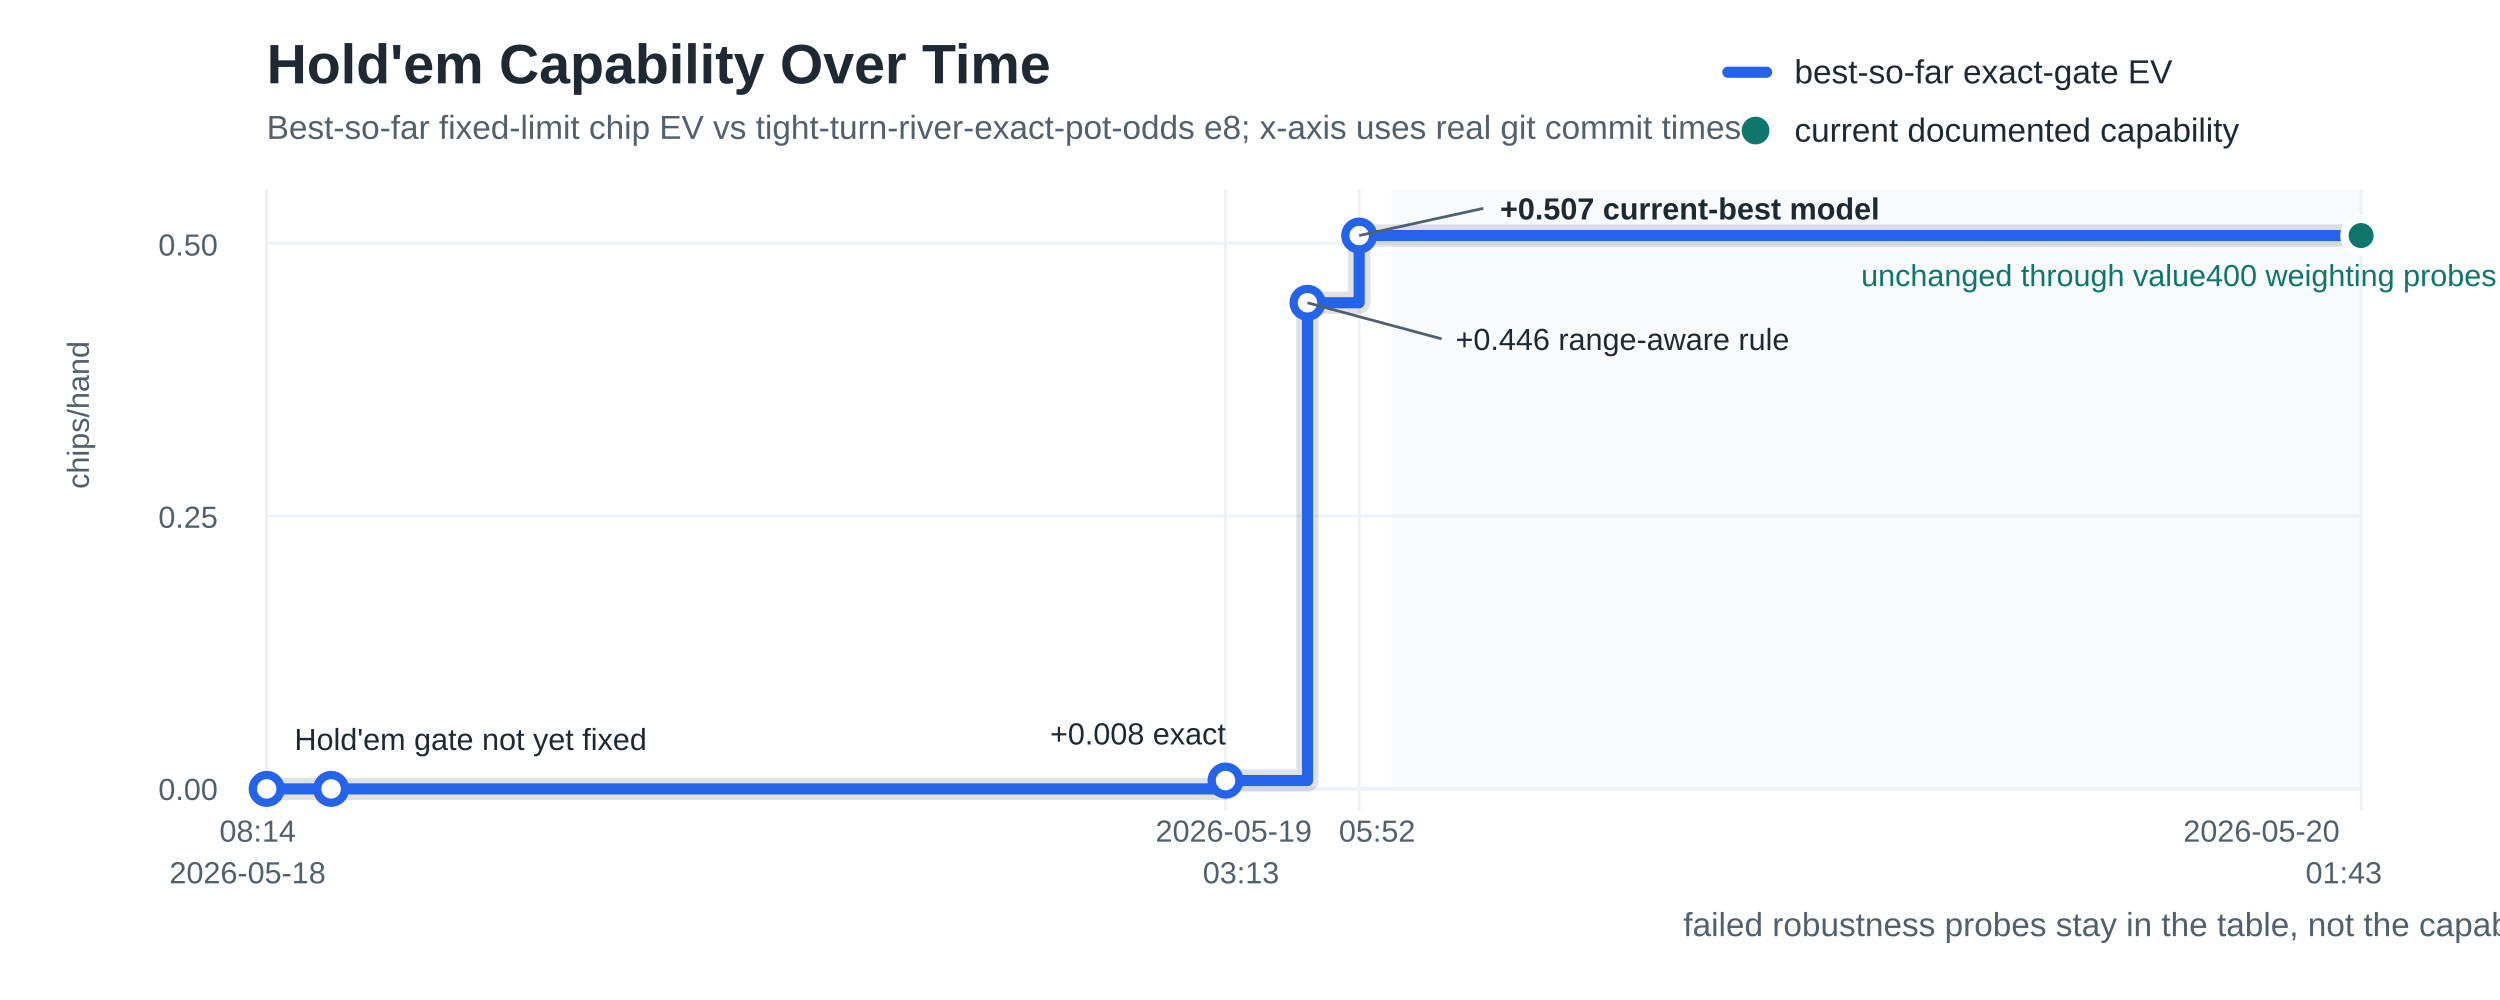
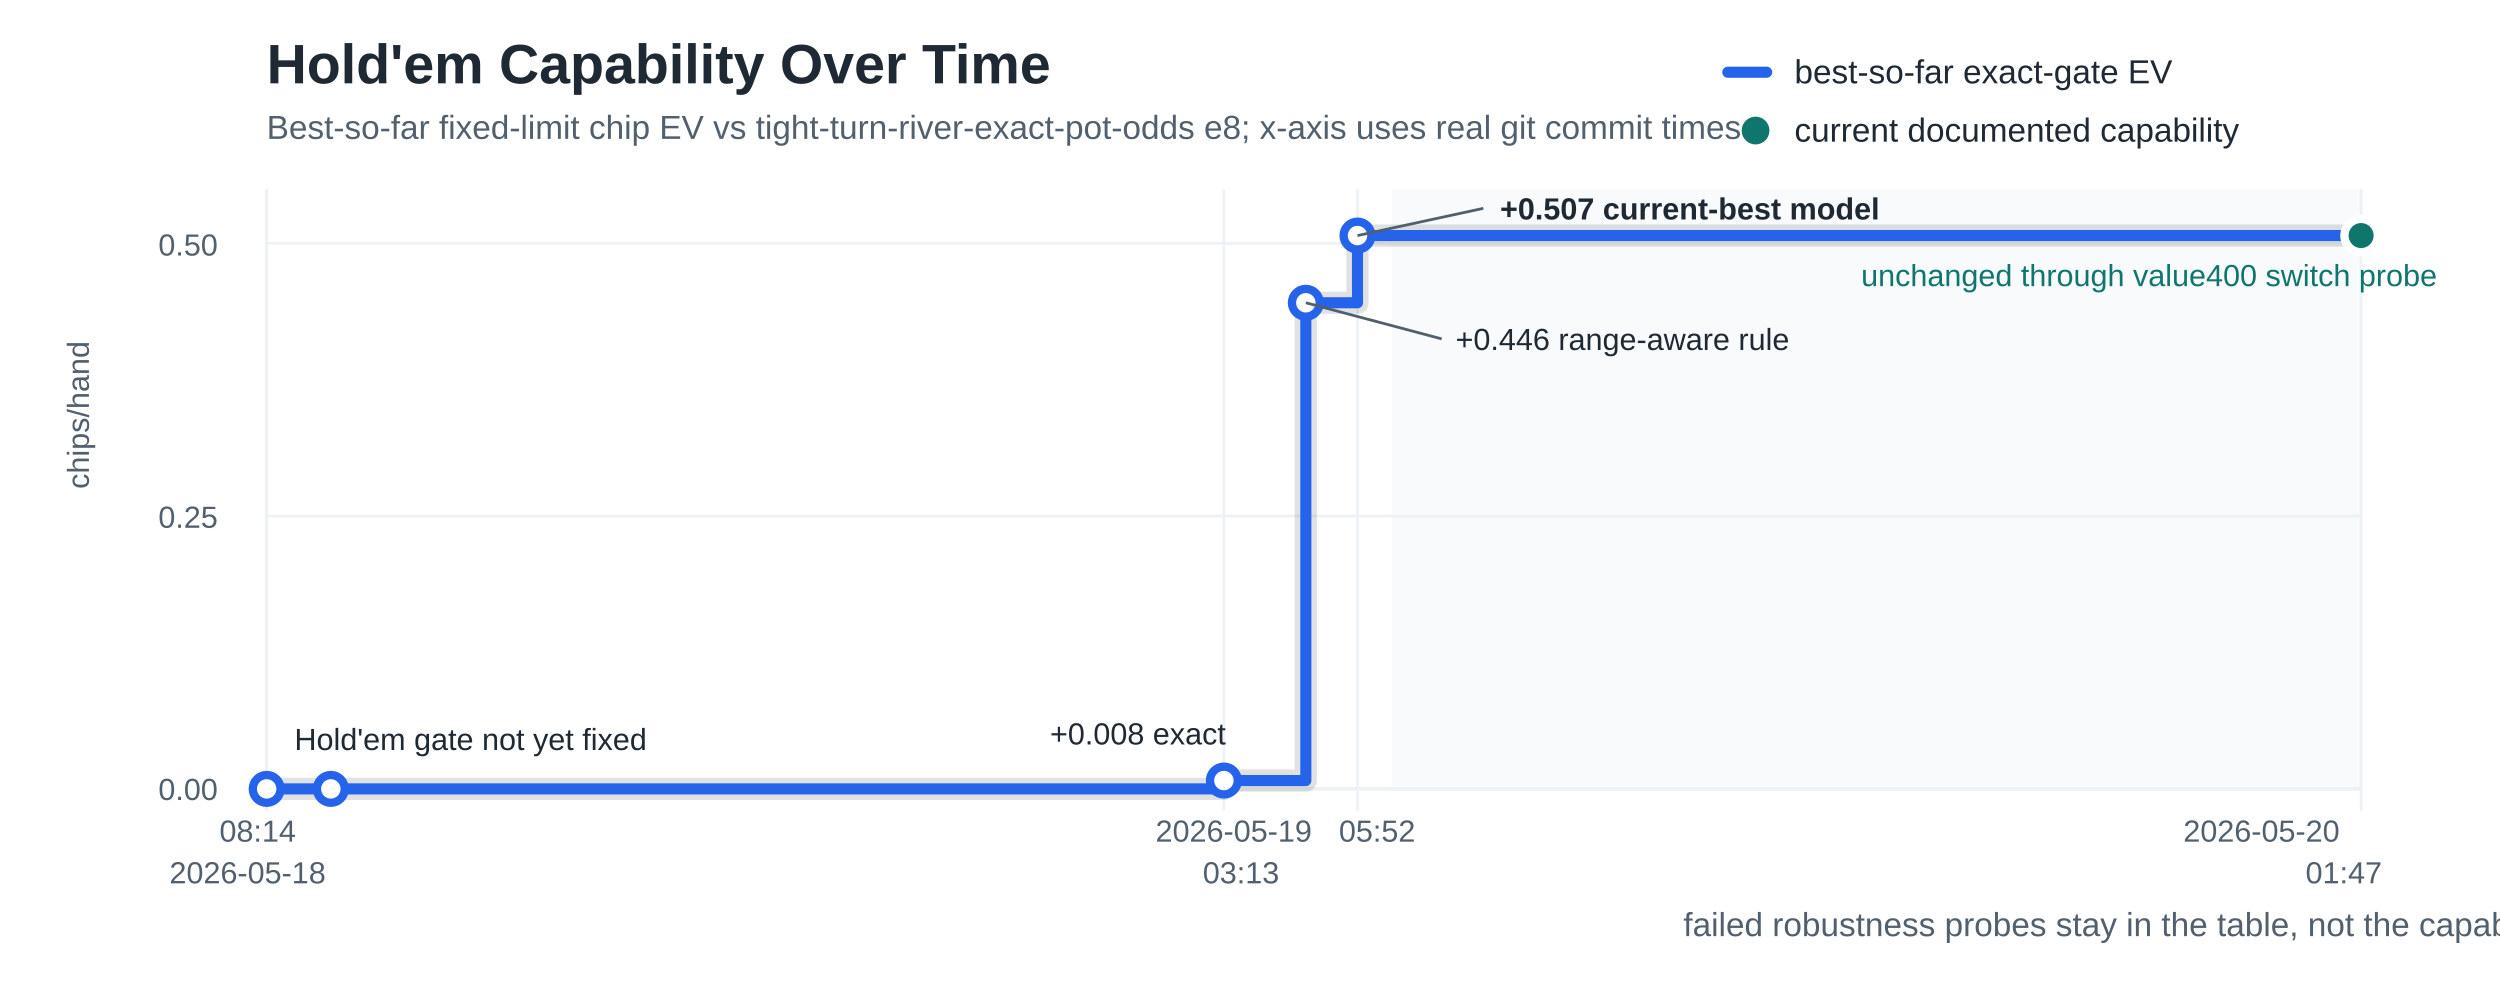
<svg xmlns="http://www.w3.org/2000/svg" width="900" height="360" viewBox="0 0 900 360" role="img" aria-labelledby="title desc">
  <rect width="900" height="360" fill="#ffffff" />
  <rect x="501" y="68" width="349" height="216" fill="#f8fafc" />
  <text x="96" y="30" font-family="Arial, Helvetica, sans-serif" font-size="20" font-weight="700" fill="#1f2933">Hold'em Capability Over Time</text>
  <text x="96" y="50" font-family="Arial, Helvetica, sans-serif" font-size="12" fill="#52606d">Best-so-far fixed-limit chip EV vs tight-turn-river-exact-pot-odds e8; x-axis uses real git commit times</text>
  <g stroke="#d9e2ec" stroke-width="1">
    <line x1="96" y1="284" x2="850" y2="284" />
    <line x1="96" y1="68" x2="96" y2="284" />
  </g>
  <g font-family="Arial, Helvetica, sans-serif" font-size="11" fill="#52606d">
    <line x1="96" y1="284.0" x2="850" y2="284.0" stroke="#eef2f6" stroke-width="1" />
    <text x="57" y="288">0.00</text>
    <line x1="96" y1="185.8" x2="850" y2="185.8" stroke="#eef2f6" stroke-width="1" />
    <text x="57" y="190">0.25</text>
    <line x1="96" y1="87.6" x2="850" y2="87.6" stroke="#eef2f6" stroke-width="1" />
    <text x="57" y="92">0.50</text>
    <text x="32" y="176" transform="rotate(-90 32 176)">chips/hand</text>
  </g>
  <g stroke="#eef2f6" stroke-width="1">
    <line x1="96.0" y1="68" x2="96.0" y2="292" />
-     <line x1="441.2" y1="68" x2="441.2" y2="292" />
-     <line x1="489.3" y1="68" x2="489.3" y2="292" />
+     <line x1="440.6" y1="68" x2="440.6" y2="292" />
+     <line x1="488.7" y1="68" x2="488.7" y2="292" />
    <line x1="850.0" y1="68" x2="850.0" y2="292" />
  </g>
-   <path d="M 96.0 284.0 L 119.2 284.0 L 119.2 284.0 L 441.2 284.0 L 441.2 281.0 L 470.7 281.0 L 470.7 109.0 L 489.3 109.0 L 489.3 84.8 L 850.0 84.8 L 850.0 84.8" fill="none" stroke="#1f2933" stroke-opacity="0.14" stroke-width="8" stroke-linecap="round" stroke-linejoin="round" />
-   <path d="M 96.0 284.0 L 119.2 284.0 L 119.2 284.0 L 441.2 284.0 L 441.2 281.0 L 470.7 281.0 L 470.7 109.0 L 489.3 109.0 L 489.3 84.8 L 850.0 84.8 L 850.0 84.8" fill="none" stroke="#2563eb" stroke-width="4" stroke-linecap="round" stroke-linejoin="round" />
+   <path d="M 96.0 284.0 L 119.1 284.0 L 119.1 284.0 L 440.6 284.0 L 440.6 281.0 L 470.1 281.0 L 470.1 109.0 L 488.7 109.0 L 488.7 84.8 L 850.0 84.8 L 850.0 84.8" fill="none" stroke="#1f2933" stroke-opacity="0.14" stroke-width="8" stroke-linecap="round" stroke-linejoin="round" />
+   <path d="M 96.0 284.0 L 119.1 284.0 L 119.1 284.0 L 440.6 284.0 L 440.6 281.0 L 470.1 281.0 L 470.1 109.0 L 488.7 109.0 L 488.7 84.8 L 850.0 84.8 L 850.0 84.8" fill="none" stroke="#2563eb" stroke-width="4" stroke-linecap="round" stroke-linejoin="round" />
  <g fill="#ffffff" stroke="#2563eb" stroke-width="3">
    <circle cx="96.0" cy="284.0" r="5" />
-     <circle cx="119.2" cy="284.0" r="5" />
-     <circle cx="441.2" cy="281.0" r="5" />
-     <circle cx="470.7" cy="109.0" r="5" />
-     <circle cx="489.3" cy="84.8" r="5" />
+     <circle cx="119.1" cy="284.0" r="5" />
+     <circle cx="440.6" cy="281.0" r="5" />
+     <circle cx="470.1" cy="109.0" r="5" />
+     <circle cx="488.7" cy="84.8" r="5" />
  </g>
  <circle cx="850.0" cy="84.8" r="6" fill="#0f766e" stroke="#ffffff" stroke-width="3" />
  <g font-family="Arial, Helvetica, sans-serif" font-size="11" fill="#1f2933">
    <text x="106" y="270">Hold'em gate not yet fixed</text>
    <text x="378" y="268">+0.008 exact</text>
-     <line x1="470.7" y1="109.0" x2="519" y2="122" stroke="#52606d" stroke-width="1" />
+     <line x1="470.1" y1="109.0" x2="519" y2="122" stroke="#52606d" stroke-width="1" />
    <text x="524" y="126">+0.446 range-aware rule</text>
-     <line x1="489.3" y1="84.8" x2="534" y2="75" stroke="#52606d" stroke-width="1" />
+     <line x1="488.7" y1="84.8" x2="534" y2="75" stroke="#52606d" stroke-width="1" />
    <text x="540" y="79" font-weight="700">+0.507 current-best model</text>
-     <text x="670" y="103" fill="#0f766e">unchanged through value400 weighting probes</text>
+     <text x="670" y="103" fill="#0f766e">unchanged through value400 switch probe</text>
  </g>
  <g font-family="Arial, Helvetica, sans-serif" font-size="11" fill="#52606d">
    <text x="61" y="318">2026-05-18</text>
    <text x="79" y="303">08:14</text>
    <text x="416" y="303">2026-05-19</text>
    <text x="433" y="318">03:13</text>
    <text x="482" y="303">05:52</text>
    <text x="786" y="303">2026-05-20</text>
-     <text x="830" y="318">01:43</text>
+     <text x="830" y="318">01:47</text>
  </g>
  <g font-family="Arial, Helvetica, sans-serif" font-size="12" fill="#1f2933">
    <rect x="620" y="24" width="18" height="4" fill="#2563eb" rx="2" />
    <text x="646" y="30">best-so-far exact-gate EV</text>
    <circle cx="632" cy="47" r="5" fill="#0f766e" />
    <text x="646" y="51">current documented capability</text>
    <text x="606" y="337" fill="#52606d">failed robustness probes stay in the table, not the capability line</text>
  </g>
</svg>
